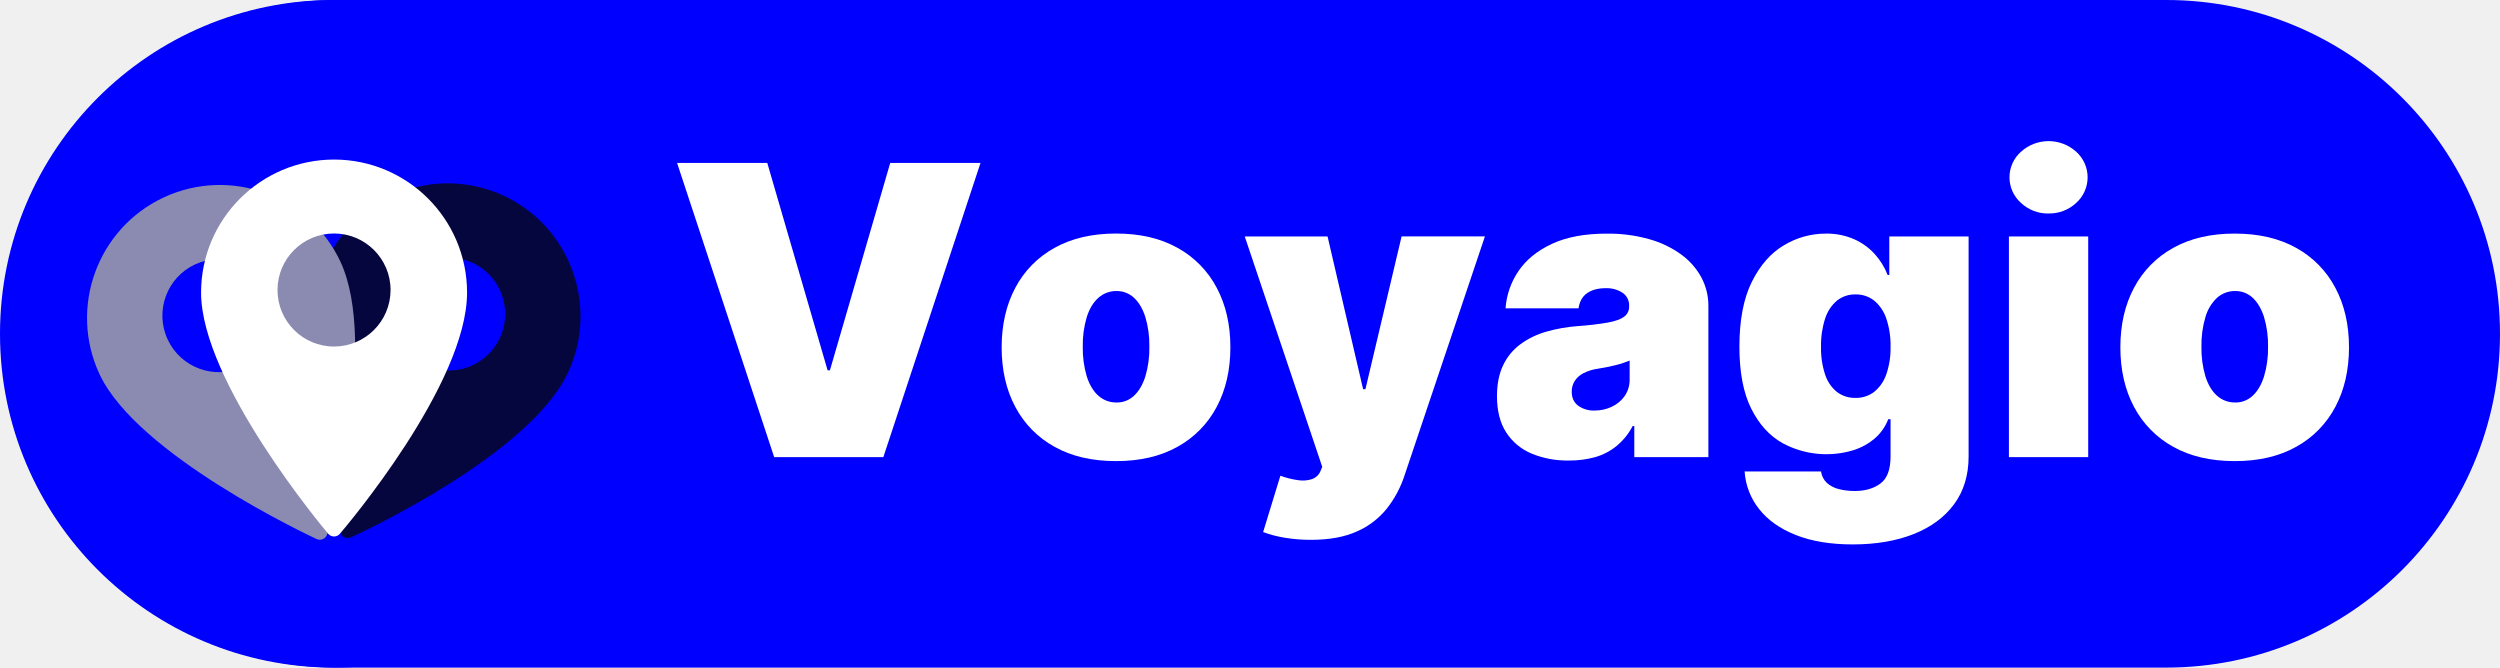
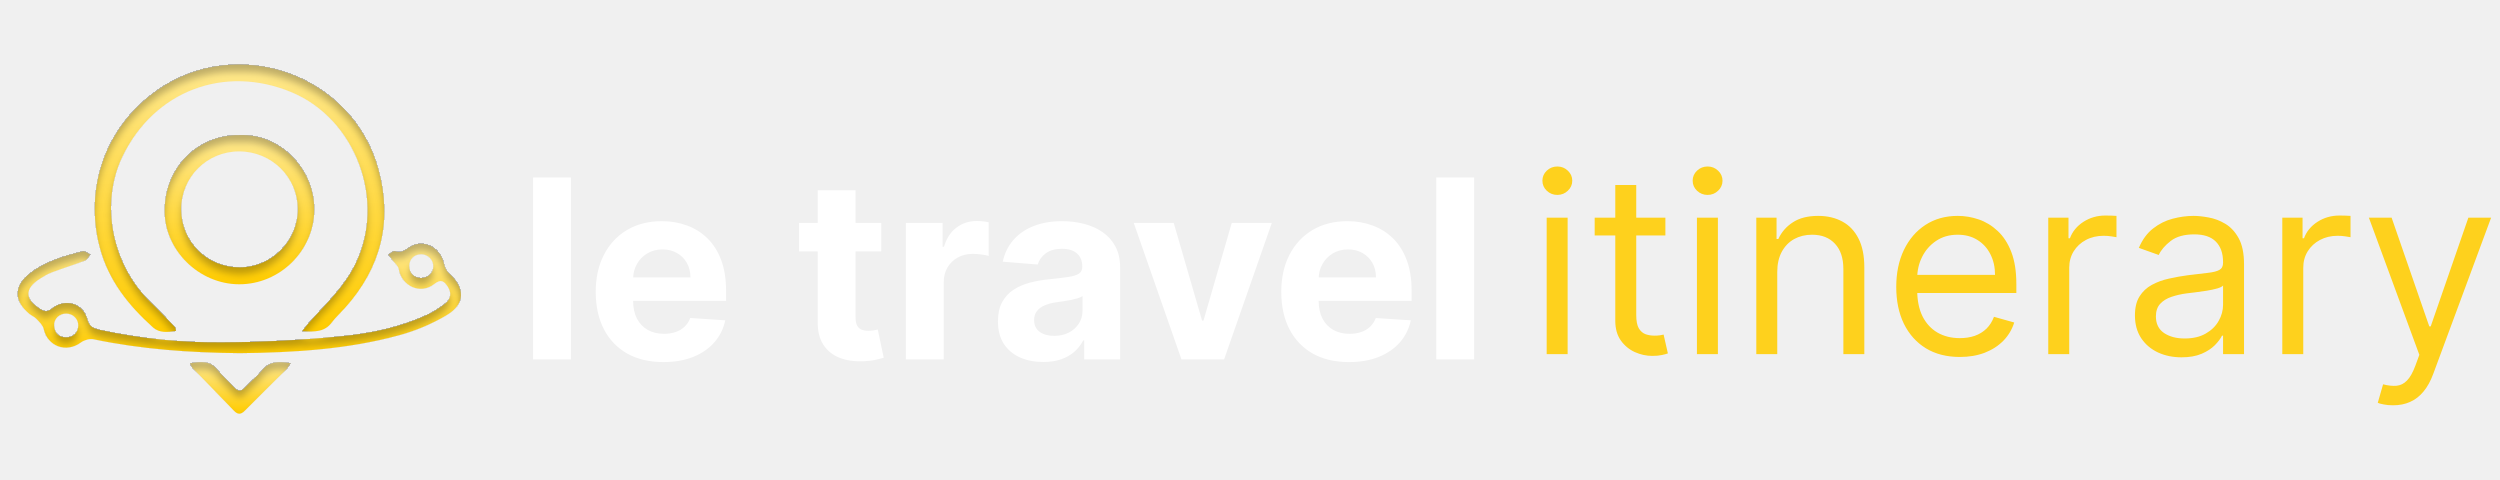
- <svg xmlns="http://www.w3.org/2000/svg" viewBox="0 0 1509.41 403.07">
+ <svg xmlns="http://www.w3.org/2000/svg" width="1419" height="272" viewBox="0 0 1419 272" fill="none">
+   <g filter="url(#filter0_i_1523_70)">
+     <path d="M171.585 187.932C173.67 185.366 174.815 183.823 176.113 182.402C185.466 172.109 195.606 162.613 201.871 149.713C219.248 113.938 202.076 67.522 165.38 52.302C127.305 36.509 87.564 51.607 69.543 88.721C56.613 115.348 63.308 150.204 85.366 171.506C90.129 176.105 94.668 180.94 99.278 185.704C99.584 186.02 99.564 186.644 99.87 187.789C95.189 188.586 90.477 189.097 86.879 185.867C73.008 173.427 61.662 159.271 56.735 140.718C47.638 106.497 60.139 71.733 89.219 51.3C134.849 19.235 199.97 42.356 214.73 96.07C222.846 125.601 216.284 151.891 195.861 174.715C193.367 177.506 190.536 180.041 188.307 183.015C184.352 188.3 179.026 188.514 171.605 187.932H171.585Z" fill="url(#paint0_linear_1523_70)" />
+     <path d="M135.809 200.448C108.017 200.162 80.388 198.26 53.096 192.557C50.878 192.097 47.771 193.017 45.88 194.397C37.559 200.468 27.082 196.645 24.813 186.679C24.343 184.594 22.37 182.734 20.796 181.047C19.662 179.831 17.965 179.166 16.656 178.093C7.774 170.734 7.896 162.209 17.096 155.156C25.938 148.379 36.404 145.292 47.004 142.716C48.18 142.43 49.764 143.851 51.154 144.475C50.183 145.65 49.447 147.418 48.2 147.899C42.026 150.291 35.679 152.233 29.474 154.563C27.103 155.453 24.875 156.781 22.728 158.141C13.743 163.804 13.907 169.926 22.902 175.507C25.478 177.102 27.154 177.051 29.617 175.109C37.089 169.211 47.035 172.103 49.508 181.272C50.725 185.79 53.413 186.567 56.94 187.334C79.662 192.24 102.743 194.54 125.884 194.386C148.494 194.243 171.166 193.098 193.674 190.921C210.376 189.306 227.017 185.902 242.482 178.717C246.141 177.02 249.647 174.781 252.795 172.267C255.954 169.742 256.516 166.216 254.165 162.689C252.192 159.705 250.393 158.09 246.499 161.166C238.7 167.34 228.09 162.495 226.342 152.662C226.025 150.894 224.144 149.412 222.969 147.797C222.171 146.693 221.354 145.599 220.536 144.505C221.752 143.831 223.265 142.318 224.124 142.624C227.589 143.871 229.797 142.185 232.444 140.417C240.029 135.347 249.862 140.233 251.937 149.698C252.366 151.66 253.358 153.868 254.809 155.166C264.039 163.456 264.141 172.563 253.46 178.911C245.109 183.879 235.766 187.753 226.383 190.308C196.771 198.363 166.341 200.131 135.799 200.458L135.809 200.448ZM44.469 184.727C44.449 181.006 41.495 178.042 37.723 177.95C33.716 177.848 30.466 180.925 30.68 184.86C30.905 188.989 33.093 191.412 37.376 191.545C41.495 191.678 44.49 188.754 44.469 184.717V184.727ZM245.998 151.057C245.947 147.388 242.84 144.311 239.139 144.28C235.184 144.239 232.311 146.999 232.25 150.894C232.178 155.105 235.051 157.957 239.252 157.844C243.156 157.742 246.049 154.829 245.998 151.047V151.057Z" fill="url(#paint1_linear_1523_70)" />
+     <path d="M107.846 206.244C114.122 205.284 119.202 204.64 123.301 209.863C126.122 213.451 129.7 216.435 132.766 219.839C134.933 222.241 136.773 222.456 139.073 220.003C142.221 216.66 145.921 213.788 148.783 210.231C152.994 205.008 158.218 205.141 164.882 206.193C163.727 207.829 163.073 209.086 162.122 210.037C154.436 217.734 146.626 225.308 138.991 233.066C136.65 235.448 134.923 235.366 132.664 232.994C125.028 225.001 117.26 217.13 109.583 209.178C109.032 208.606 108.745 207.778 107.846 206.234V206.244Z" fill="url(#paint2_linear_1523_70)" />
+     <path d="M135.941 76.716C159.072 75.817 178.503 96.096 178.34 119.197C178.176 142.369 158.827 161.392 135.777 161.351C112.901 161.31 93.388 142.022 93.49 119.555C93.603 95.217 112.022 76.635 135.941 76.716ZM136.125 151.814C154.38 151.722 169.273 136.656 169.079 118.471C168.885 100.451 154.115 85.987 135.849 85.926C117.419 85.875 102.669 100.625 102.782 118.993C102.905 137.422 117.613 151.906 136.125 151.814Z" fill="url(#paint3_linear_1523_70)" />
+   </g>
+   <path d="M324.054 100.727V204H302.572V100.727H324.054ZM376.56 205.513C368.593 205.513 361.735 203.899 355.986 200.672C350.271 197.411 345.867 192.805 342.775 186.855C339.682 180.871 338.135 173.795 338.135 165.626C338.135 157.658 339.682 150.666 342.775 144.648C345.867 138.631 350.221 133.941 355.835 130.58C361.483 127.218 368.105 125.537 375.703 125.537C380.813 125.537 385.57 126.361 389.974 128.008C394.411 129.621 398.277 132.059 401.572 135.32C404.9 138.58 407.488 142.682 409.337 147.624C411.186 152.532 412.111 158.28 412.111 164.869V170.769H346.708V157.457H391.89C391.89 154.364 391.217 151.624 389.873 149.237C388.528 146.85 386.662 144.985 384.275 143.64C381.922 142.262 379.182 141.572 376.056 141.572C372.795 141.572 369.904 142.329 367.383 143.842C364.895 145.321 362.945 147.321 361.533 149.842C360.121 152.33 359.398 155.103 359.365 158.163V170.82C359.365 174.652 360.071 177.963 361.483 180.754C362.928 183.544 364.962 185.695 367.584 187.208C370.206 188.721 373.316 189.477 376.913 189.477C379.3 189.477 381.485 189.141 383.469 188.469C385.452 187.796 387.15 186.788 388.562 185.443C389.974 184.098 391.049 182.451 391.789 180.501L411.657 181.812C410.648 186.586 408.581 190.755 405.454 194.318C402.362 197.848 398.361 200.605 393.453 202.588C388.578 204.538 382.948 205.513 376.56 205.513ZM500.192 126.545V142.682H453.548V126.545H500.192ZM464.138 107.989H485.619V180.199C485.619 182.182 485.922 183.729 486.527 184.838C487.132 185.914 487.973 186.67 489.048 187.107C490.158 187.544 491.435 187.763 492.881 187.763C493.889 187.763 494.898 187.679 495.906 187.511C496.915 187.309 497.688 187.158 498.226 187.057L501.604 203.042C500.529 203.378 499.016 203.765 497.066 204.202C495.116 204.672 492.746 204.958 489.956 205.059C484.779 205.261 480.241 204.571 476.341 202.991C472.475 201.411 469.466 198.957 467.315 195.629C465.163 192.301 464.104 188.099 464.138 183.023V107.989ZM514.186 204V126.545H535.012V140.06H535.819C537.23 135.252 539.6 131.622 542.929 129.168C546.257 126.68 550.089 125.436 554.426 125.436C555.502 125.436 556.661 125.503 557.905 125.638C559.149 125.772 560.242 125.957 561.183 126.192V145.254C560.174 144.951 558.779 144.682 556.998 144.447C555.216 144.211 553.585 144.094 552.106 144.094C548.946 144.094 546.122 144.783 543.635 146.161C541.181 147.506 539.231 149.388 537.785 151.809C536.373 154.229 535.667 157.02 535.667 160.18V204H514.186ZM592.157 205.462C587.215 205.462 582.811 204.605 578.945 202.891C575.079 201.143 572.02 198.571 569.768 195.175C567.549 191.746 566.44 187.477 566.44 182.367C566.44 178.064 567.23 174.45 568.81 171.526C570.39 168.601 572.541 166.248 575.264 164.466C577.987 162.684 581.08 161.339 584.543 160.432C588.039 159.524 591.703 158.885 595.536 158.516C600.04 158.045 603.671 157.608 606.428 157.205C609.184 156.768 611.185 156.129 612.428 155.288C613.672 154.448 614.294 153.204 614.294 151.557V151.254C614.294 148.061 613.286 145.59 611.269 143.842C609.285 142.094 606.461 141.219 602.797 141.219C598.931 141.219 595.855 142.077 593.569 143.791C591.283 145.472 589.77 147.59 589.031 150.145L569.163 148.531C570.171 143.825 572.155 139.757 575.113 136.328C578.071 132.866 581.887 130.21 586.56 128.361C591.266 126.478 596.712 125.537 602.898 125.537C607.201 125.537 611.319 126.041 615.252 127.05C619.219 128.058 622.732 129.621 625.791 131.739C628.884 133.857 631.321 136.58 633.103 139.908C634.885 143.203 635.776 147.153 635.776 151.759V204H615.404V193.259H614.798C613.555 195.68 611.891 197.814 609.806 199.663C607.722 201.479 605.218 202.907 602.293 203.95C599.368 204.958 595.99 205.462 592.157 205.462ZM598.309 190.637C601.469 190.637 604.259 190.015 606.68 188.771C609.1 187.494 611 185.779 612.378 183.628C613.756 181.476 614.445 179.039 614.445 176.316V168.097C613.773 168.534 612.849 168.937 611.672 169.307C610.529 169.643 609.235 169.962 607.789 170.265C606.344 170.534 604.898 170.786 603.453 171.021C602.007 171.223 600.696 171.408 599.519 171.576C596.998 171.946 594.796 172.534 592.914 173.341C591.031 174.148 589.569 175.24 588.526 176.619C587.484 177.963 586.963 179.644 586.963 181.661C586.963 184.586 588.022 186.821 590.14 188.368C592.292 189.881 595.015 190.637 598.309 190.637ZM721.878 126.545L694.8 204H670.595L643.516 126.545H666.208L682.294 181.964H683.101L699.136 126.545H721.878ZM765.673 205.513C757.706 205.513 750.848 203.899 745.1 200.672C739.385 197.411 734.981 192.805 731.888 186.855C728.795 180.871 727.249 173.795 727.249 165.626C727.249 157.658 728.795 150.666 731.888 144.648C734.981 138.631 739.334 133.941 744.948 130.58C750.596 127.218 757.219 125.537 764.816 125.537C769.926 125.537 774.683 126.361 779.087 128.008C783.524 129.621 787.39 132.059 790.685 135.32C794.013 138.58 796.602 142.682 798.45 147.624C800.299 152.532 801.224 158.28 801.224 164.869V170.769H735.821V157.457H781.003C781.003 154.364 780.331 151.624 778.986 149.237C777.641 146.85 775.776 144.985 773.389 143.64C771.035 142.262 768.296 141.572 765.169 141.572C761.908 141.572 759.017 142.329 756.496 143.842C754.008 145.321 752.058 147.321 750.646 149.842C749.235 152.33 748.512 155.103 748.478 158.163V170.82C748.478 174.652 749.184 177.963 750.596 180.754C752.042 183.544 754.075 185.695 756.698 187.208C759.32 188.721 762.429 189.477 766.026 189.477C768.413 189.477 770.598 189.141 772.582 188.469C774.565 187.796 776.263 186.788 777.675 185.443C779.087 184.098 780.163 182.451 780.902 180.501L800.77 181.812C799.762 186.586 797.694 190.755 794.568 194.318C791.475 197.848 787.474 200.605 782.566 202.588C777.692 204.538 772.061 205.513 765.673 205.513ZM836.724 100.727V204H815.242V100.727H836.724Z" fill="white" />
+   <path d="M877.892 201V123.545H889.793V201H877.892ZM883.943 110.636C881.624 110.636 879.623 109.846 877.942 108.266C876.295 106.686 875.472 104.787 875.472 102.568C875.472 100.349 876.295 98.45 877.942 96.87C879.623 95.29 881.624 94.5 883.943 94.5C886.263 94.5 888.246 95.29 889.893 96.87C891.574 98.45 892.415 100.349 892.415 102.568C892.415 104.787 891.574 106.686 889.893 108.266C888.246 109.846 886.263 110.636 883.943 110.636ZM945.274 123.545V133.631H905.135V123.545H945.274ZM916.834 104.989H928.734V178.812C928.734 182.174 929.222 184.696 930.197 186.376C931.205 188.024 932.483 189.133 934.029 189.705C935.609 190.242 937.273 190.511 939.021 190.511C940.332 190.511 941.408 190.444 942.248 190.31C943.089 190.142 943.761 190.007 944.265 189.906L946.686 200.597C945.879 200.899 944.753 201.202 943.307 201.504C941.862 201.84 940.03 202.009 937.811 202.009C934.449 202.009 931.155 201.286 927.927 199.84C924.734 198.395 922.078 196.193 919.96 193.234C917.876 190.276 916.834 186.545 916.834 182.04V104.989ZM963.175 201V123.545H975.076V201H963.175ZM969.226 110.636C966.907 110.636 964.907 109.846 963.226 108.266C961.578 106.686 960.755 104.787 960.755 102.568C960.755 100.349 961.578 98.45 963.226 96.87C964.907 95.29 966.907 94.5 969.226 94.5C971.546 94.5 973.529 95.29 975.177 96.87C976.858 98.45 977.698 100.349 977.698 102.568C977.698 104.787 976.858 106.686 975.177 108.266C973.529 109.846 971.546 110.636 969.226 110.636ZM1008.77 154.406V201H996.873V123.545H1008.37V135.648H1009.38C1011.19 131.714 1013.95 128.554 1017.65 126.168C1021.35 123.747 1026.12 122.537 1031.97 122.537C1037.21 122.537 1041.8 123.613 1045.74 125.764C1049.67 127.882 1052.73 131.109 1054.91 135.446C1057.1 139.749 1058.19 145.195 1058.19 151.784V201H1046.29V152.591C1046.29 146.506 1044.71 141.766 1041.55 138.371C1038.39 134.942 1034.05 133.227 1028.54 133.227C1024.74 133.227 1021.35 134.051 1018.35 135.698C1015.4 137.345 1013.06 139.749 1011.34 142.909C1009.63 146.069 1008.77 149.902 1008.77 154.406ZM1112.41 202.614C1104.95 202.614 1098.51 200.966 1093.1 197.672C1087.72 194.344 1083.57 189.705 1080.64 183.754C1077.75 177.77 1076.31 170.812 1076.31 162.878C1076.31 154.944 1077.75 147.952 1080.64 141.901C1083.57 135.816 1087.64 131.076 1092.85 127.68C1098.09 124.251 1104.21 122.537 1111.2 122.537C1115.24 122.537 1119.22 123.209 1123.15 124.554C1127.09 125.899 1130.67 128.084 1133.89 131.109C1137.12 134.101 1139.69 138.068 1141.61 143.01C1143.52 147.952 1144.48 154.036 1144.48 161.264V166.307H1084.78V156.02H1132.38C1132.38 151.65 1131.51 147.75 1129.76 144.321C1128.04 140.892 1125.59 138.186 1122.4 136.202C1119.24 134.219 1115.5 133.227 1111.2 133.227C1106.46 133.227 1102.36 134.404 1098.9 136.757C1095.47 139.077 1092.83 142.102 1090.98 145.834C1089.13 149.565 1088.21 153.566 1088.21 157.835V164.693C1088.21 170.543 1089.22 175.501 1091.23 179.569C1093.28 183.603 1096.12 186.679 1099.75 188.797C1103.39 190.881 1107.6 191.923 1112.41 191.923C1115.54 191.923 1118.36 191.486 1120.88 190.612C1123.44 189.705 1125.64 188.36 1127.49 186.578C1129.34 184.763 1130.77 182.51 1131.78 179.821L1143.27 183.048C1142.06 186.948 1140.03 190.377 1137.17 193.335C1134.31 196.26 1130.78 198.546 1126.58 200.193C1122.38 201.807 1117.66 202.614 1112.41 202.614ZM1162.59 201V123.545H1174.08V135.244H1174.89C1176.3 131.412 1178.86 128.302 1182.55 125.915C1186.25 123.529 1190.42 122.335 1195.06 122.335C1195.93 122.335 1197.03 122.352 1198.34 122.386C1199.65 122.419 1200.64 122.47 1201.31 122.537V134.639C1200.91 134.538 1199.98 134.387 1198.54 134.185C1197.13 133.95 1195.63 133.832 1194.05 133.832C1190.29 133.832 1186.92 134.622 1183.97 136.202C1181.04 137.749 1178.72 139.9 1177.01 142.657C1175.33 145.38 1174.49 148.49 1174.49 151.986V201H1162.59ZM1238.21 202.815C1233.3 202.815 1228.85 201.891 1224.85 200.042C1220.85 198.159 1217.67 195.453 1215.32 191.923C1212.97 188.36 1211.79 184.057 1211.79 179.014C1211.79 174.577 1212.66 170.98 1214.41 168.223C1216.16 165.433 1218.5 163.248 1221.42 161.668C1224.34 160.088 1227.57 158.911 1231.1 158.138C1234.67 157.331 1238.25 156.692 1241.84 156.222C1246.55 155.616 1250.36 155.163 1253.29 154.86C1256.25 154.524 1258.4 153.969 1259.74 153.196C1261.12 152.423 1261.81 151.078 1261.81 149.162V148.759C1261.81 143.783 1260.45 139.917 1257.73 137.161C1255.04 134.404 1250.95 133.026 1245.47 133.026C1239.79 133.026 1235.34 134.269 1232.11 136.757C1228.88 139.245 1226.61 141.901 1225.3 144.724L1214.01 140.69C1216.02 135.984 1218.71 132.32 1222.08 129.697C1225.47 127.042 1229.17 125.193 1233.17 124.151C1237.2 123.075 1241.17 122.537 1245.07 122.537C1247.56 122.537 1250.42 122.839 1253.64 123.445C1256.9 124.016 1260.05 125.21 1263.07 127.025C1266.13 128.84 1268.67 131.58 1270.69 135.244C1272.7 138.909 1273.71 143.817 1273.71 149.969V201H1261.81V190.511H1261.21C1260.4 192.192 1259.05 193.991 1257.17 195.907C1255.29 197.823 1252.79 199.454 1249.66 200.798C1246.53 202.143 1242.72 202.815 1238.21 202.815ZM1240.03 192.125C1244.73 192.125 1248.7 191.201 1251.93 189.352C1255.19 187.503 1257.64 185.116 1259.29 182.191C1260.97 179.266 1261.81 176.19 1261.81 172.963V162.071C1261.31 162.676 1260.2 163.231 1258.48 163.735C1256.8 164.206 1254.85 164.626 1252.63 164.996C1250.45 165.332 1248.31 165.634 1246.23 165.903C1244.18 166.139 1242.52 166.34 1241.24 166.509C1238.14 166.912 1235.25 167.567 1232.56 168.475C1229.91 169.349 1227.76 170.677 1226.11 172.459C1224.5 174.207 1223.69 176.594 1223.69 179.619C1223.69 183.754 1225.22 186.881 1228.28 188.999C1231.37 191.083 1235.29 192.125 1240.03 192.125ZM1295.43 201V123.545H1306.93V135.244H1307.74C1309.15 131.412 1311.7 128.302 1315.4 125.915C1319.1 123.529 1323.27 122.335 1327.91 122.335C1328.78 122.335 1329.87 122.352 1331.19 122.386C1332.5 122.419 1333.49 122.47 1334.16 122.537V134.639C1333.76 134.538 1332.83 134.387 1331.39 134.185C1329.97 133.95 1328.48 133.832 1326.9 133.832C1323.13 133.832 1319.77 134.622 1316.81 136.202C1313.89 137.749 1311.57 139.9 1309.85 142.657C1308.17 145.38 1307.33 148.49 1307.33 151.986V201H1295.43ZM1358.29 230.045C1356.27 230.045 1354.47 229.877 1352.89 229.541C1351.31 229.239 1350.22 228.936 1349.62 228.634L1352.64 218.145C1355.53 218.884 1358.09 219.153 1360.31 218.952C1362.53 218.75 1364.49 217.758 1366.21 215.977C1367.95 214.228 1369.55 211.388 1371 207.455L1373.22 201.403L1344.57 123.545H1357.48L1378.86 185.267H1379.67L1401.05 123.545H1413.96L1381.08 212.295C1379.6 216.296 1377.77 219.607 1375.59 222.229C1373.4 224.885 1370.86 226.852 1367.97 228.129C1365.11 229.407 1361.89 230.045 1358.29 230.045Z" fill="#FED11D" />
  <defs>
-     <style>.cls-1{fill:blue;}.cls-2{fill:#06063f;}.cls-3{fill:#8b8bb2;}.cls-4{fill:#fff;}</style>
+     <filter id="filter0_i_1523_70" x="10.094" y="36.656" width="251.515" height="202.156" filterUnits="userSpaceOnUse" color-interpolation-filters="sRGB">
+       <feFlood flood-opacity="0" result="BackgroundImageFix" />
+       <feBlend mode="normal" in="SourceGraphic" in2="BackgroundImageFix" result="shape" />
+       <feColorMatrix in="SourceAlpha" type="matrix" values="0 0 0 0 0 0 0 0 0 0 0 0 0 0 0 0 0 0 127 0" result="hardAlpha" />
+       <feOffset dy="4" />
+       <feGaussianBlur stdDeviation="2" />
+       <feComposite in2="hardAlpha" operator="arithmetic" k2="-1" k3="1" />
+       <feColorMatrix type="matrix" values="0 0 0 0 0 0 0 0 0 0 0 0 0 0 0 0 0 0 0.25 0" />
+       <feBlend mode="normal" in2="shape" result="effect1_innerShadow_1523_70" />
+     </filter>
+     <linearGradient id="paint0_linear_1523_70" x1="135.963" y1="36.656" x2="135.963" y2="188.387" gradientUnits="userSpaceOnUse">
+       <stop stop-color="#FFE88D" />
+       <stop offset="0.25" stop-color="#FFE16A" />
+       <stop offset="0.5" stop-color="#FFDA47" />
+       <stop offset="1" stop-color="#FFCC00" />
+     </linearGradient>
+     <linearGradient id="paint1_linear_1523_70" x1="135.851" y1="138.381" x2="135.851" y2="200.458" gradientUnits="userSpaceOnUse">
+       <stop stop-color="#FFE88D" />
+       <stop offset="0.25" stop-color="#FFE16A" />
+       <stop offset="0.5" stop-color="#FFDA47" />
+       <stop offset="1" stop-color="#FFCC00" />
+     </linearGradient>
+     <linearGradient id="paint2_linear_1523_70" x1="136.364" y1="205.589" x2="136.364" y2="234.813" gradientUnits="userSpaceOnUse">
+       <stop stop-color="#FFE88D" />
+       <stop offset="0.25" stop-color="#FFE16A" />
+       <stop offset="0.5" stop-color="#FFDA47" />
+       <stop offset="1" stop-color="#FFCC00" />
+     </linearGradient>
+     <linearGradient id="paint3_linear_1523_70" x1="135.915" y1="76.688" x2="135.915" y2="161.351" gradientUnits="userSpaceOnUse">
+       <stop stop-color="#FFE88D" />
+       <stop offset="0.25" stop-color="#FFE16A" />
+       <stop offset="0.5" stop-color="#FFDA47" />
+       <stop offset="1" stop-color="#FFCC00" />
+     </linearGradient>
  </defs>
-   <g id="Layer_2" data-name="Layer 2">
-     <g id="Layer_2-2" data-name="Layer 2">
-       <rect class="cls-1" width="403.07" height="403.07" rx="201.54" />
-       <rect class="cls-1" x="2.1" width="1507.31" height="403.07" rx="201.54" />
-       <path class="cls-2" d="M304.18,118.2A80.37,80.37,0,0,0,197.5,157c-22.77,48.83,6.72,159.74,8,164.44a4.63,4.63,0,0,0,2.5,3h0a4.63,4.63,0,0,0,3.87,0c4.39-2,107.71-49.36,131.14-99.6A80.36,80.36,0,0,0,304.18,118.2Z" />
-       <path class="cls-1" d="M285.32,158.66A34.13,34.13,0,1,0,301.82,204,34.17,34.17,0,0,0,285.32,158.66Z" />
-       <path class="cls-3" d="M98.89,119.18A80.36,80.36,0,0,0,60.06,225.86c22.77,48.84,126.69,97.54,131.1,99.59a4.64,4.64,0,0,0,3.89,0h0a4.63,4.63,0,0,0,2.5-2.95c1.3-4.64,31.42-114.24,8-164.48A80.38,80.38,0,0,0,98.89,119.18Z" />
-       <path class="cls-1" d="M117.75,159.64a34.13,34.13,0,1,0,45.36,16.51A34.17,34.17,0,0,0,117.75,159.64Z" />
-       <path class="cls-4" d="M201.68,96.33a80.37,80.37,0,0,0-80.28,80.28c0,53.88,73.6,141.93,76.74,145.65a4.63,4.63,0,0,0,3.52,1.65h0a4.63,4.63,0,0,0,3.52-1.62C208.33,318.63,282,232,282,176.61A80.36,80.36,0,0,0,201.68,96.33Zm0,112.9a34.13,34.13,0,1,1,34.13-34.13A34.17,34.17,0,0,1,201.68,209.23Z" />
-       <path class="cls-4" d="M463.25,98.36l36.43,125.23h1.39L537.49,98.36H592L533.33,276H467.42L408.79,98.36Z" />
-       <path class="cls-4" d="M673.82,278.4q-21.68,0-37.12-8.63A58.66,58.66,0,0,1,613,245.66q-8.25-15.48-8.24-35.95T613,173.77a58.6,58.6,0,0,1,23.67-24.11Q652.14,141,673.82,141t37.12,8.63a58.69,58.69,0,0,1,23.68,24.11q8.24,15.48,8.24,35.94t-8.24,35.95a58.75,58.75,0,0,1-23.68,24.11Q695.5,278.41,673.82,278.4Zm.35-35.38a14.94,14.94,0,0,0,10.49-4.08q4.43-4.08,6.85-11.62a58.87,58.87,0,0,0,2.43-17.95,58.76,58.76,0,0,0-2.43-18q-2.43-7.5-6.85-11.58a15,15,0,0,0-10.49-4.07,16.09,16.09,0,0,0-11,4.07q-4.59,4.08-7,11.58a58.76,58.76,0,0,0-2.43,18,58.87,58.87,0,0,0,2.43,17.95q2.43,7.55,7,11.62A16,16,0,0,0,674.17,243Z" />
-       <path class="cls-4" d="M791.42,325.93a94.29,94.29,0,0,1-15.7-1.26,68,68,0,0,1-13.09-3.43l10.41-34a52.86,52.86,0,0,0,10.79,2.69,17.88,17.88,0,0,0,8.42-.7,8.63,8.63,0,0,0,5.07-4.94l1-2.43L751.53,142.76h50L823,235h1.39l21.85-92.28h50.31L848,287.07a64.82,64.82,0,0,1-10.54,19.82,47.57,47.57,0,0,1-18.08,13.92Q808.16,325.93,791.42,325.93Z" />
-       <path class="cls-4" d="M947.18,278.05a56.44,56.44,0,0,1-22.5-4.2,33.63,33.63,0,0,1-15.31-12.79q-5.55-8.59-5.55-21.86,0-10.94,3.73-18.69A33.52,33.52,0,0,1,918,207.81a48.89,48.89,0,0,1,15.56-7.55,93.68,93.68,0,0,1,19.21-3.38,179.66,179.66,0,0,0,18-2.13q6.81-1.25,9.84-3.55a7.28,7.28,0,0,0,3-6.12v-.34a9.13,9.13,0,0,0-4-8A17.54,17.54,0,0,0,969.38,174q-6.84,0-11.14,3t-5.16,9.15H909a45.55,45.55,0,0,1,7.76-22.42q6.9-10.27,20.17-16.47t33.13-6.2a90.9,90.9,0,0,1,25.67,3.34,60.68,60.68,0,0,1,19.34,9.27,41.6,41.6,0,0,1,12.18,13.88,36.14,36.14,0,0,1,4.21,17.22V276H986.73V257.24h-1A38.65,38.65,0,0,1,976,269.29,36.25,36.25,0,0,1,963.1,276,57.44,57.44,0,0,1,947.18,278.05Zm15.61-30.18a24,24,0,0,0,10.28-2.25,19.76,19.76,0,0,0,7.85-6.51,17.3,17.3,0,0,0,3-10.32v-11.1c-1.27.52-2.61,1-4,1.48s-2.92.89-4.51,1.3-3.27.78-5,1.12-3.6.67-5.51,1a27.5,27.5,0,0,0-9.06,2.82,13.45,13.45,0,0,0-5.2,4.77,11.94,11.94,0,0,0-1.69,6.28q0,5.57,3.9,8.5A16.06,16.06,0,0,0,962.79,247.87Z" />
-       <path class="cls-4" d="M1118.55,328.7q-20,0-34.3-5.68t-22.12-15.61a40.81,40.81,0,0,1-8.8-22.76h46.14a11.66,11.66,0,0,0,3.47,6.85,16.48,16.48,0,0,0,7.15,3.77,38.24,38.24,0,0,0,9.85,1.17q9.27,0,15.39-4.51t6.12-16.3V253.08h-1.39a29,29,0,0,1-8,11.49,36.61,36.61,0,0,1-12.92,7.2,55.79,55.79,0,0,1-42.72-4.12q-11.93-6.6-19.08-20.9t-7.15-37.38q0-24.12,7.5-39.2t19.43-22.12a48.75,48.75,0,0,1,25.11-7,41.21,41.21,0,0,1,17.34,3.42,37.16,37.16,0,0,1,12.49,9.11,40.72,40.72,0,0,1,7.63,12.44h1V142.76h47.88V275.63q0,16.9-8.72,28.75t-24.5,18.08Q1139.63,328.7,1118.55,328.7Zm1.73-88.46a17.88,17.88,0,0,0,11.32-3.68,23.34,23.34,0,0,0,7.29-10.59,47.94,47.94,0,0,0,2.56-16.6,50.12,50.12,0,0,0-2.56-17,23.91,23.91,0,0,0-7.29-10.84,17.6,17.6,0,0,0-11.32-3.77,17.28,17.28,0,0,0-11.23,3.77,23.66,23.66,0,0,0-7.11,10.84,51.53,51.53,0,0,0-2.47,17,50,50,0,0,0,2.47,16.78,22.49,22.49,0,0,0,7.11,10.49A17.79,17.79,0,0,0,1120.28,240.24Z" />
-       <path class="cls-4" d="M1212.91,276V142.76h47.87V276Zm23.93-147.09a23.66,23.66,0,0,1-16.65-6.41,20.65,20.65,0,0,1,0-30.88,24.87,24.87,0,0,1,33.35,0,20.74,20.74,0,0,1,0,30.88A23.61,23.61,0,0,1,1236.84,128.88Z" />
-       <path class="cls-4" d="M1349.24,278.4q-21.69,0-37.12-8.63a58.69,58.69,0,0,1-23.68-24.11q-8.24-15.48-8.24-35.95t8.24-35.94a58.63,58.63,0,0,1,23.68-24.11q15.44-8.64,37.12-8.63t37.12,8.63A58.6,58.6,0,0,1,1410,173.77q8.25,15.48,8.24,35.94T1410,245.66a58.66,58.66,0,0,1-23.67,24.11Q1370.91,278.41,1349.24,278.4Zm.34-35.38a15,15,0,0,0,10.5-4.08q4.43-4.08,6.85-11.62a58.87,58.87,0,0,0,2.43-17.95,58.76,58.76,0,0,0-2.43-18q-2.43-7.5-6.85-11.58a15,15,0,0,0-10.5-4.07,16.06,16.06,0,0,0-11,4.07,25.59,25.59,0,0,0-7,11.58,58.76,58.76,0,0,0-2.43,18,58.87,58.87,0,0,0,2.43,17.95q2.42,7.55,7,11.62A16,16,0,0,0,1349.58,243Z" />
-     </g>
-   </g>
</svg>
